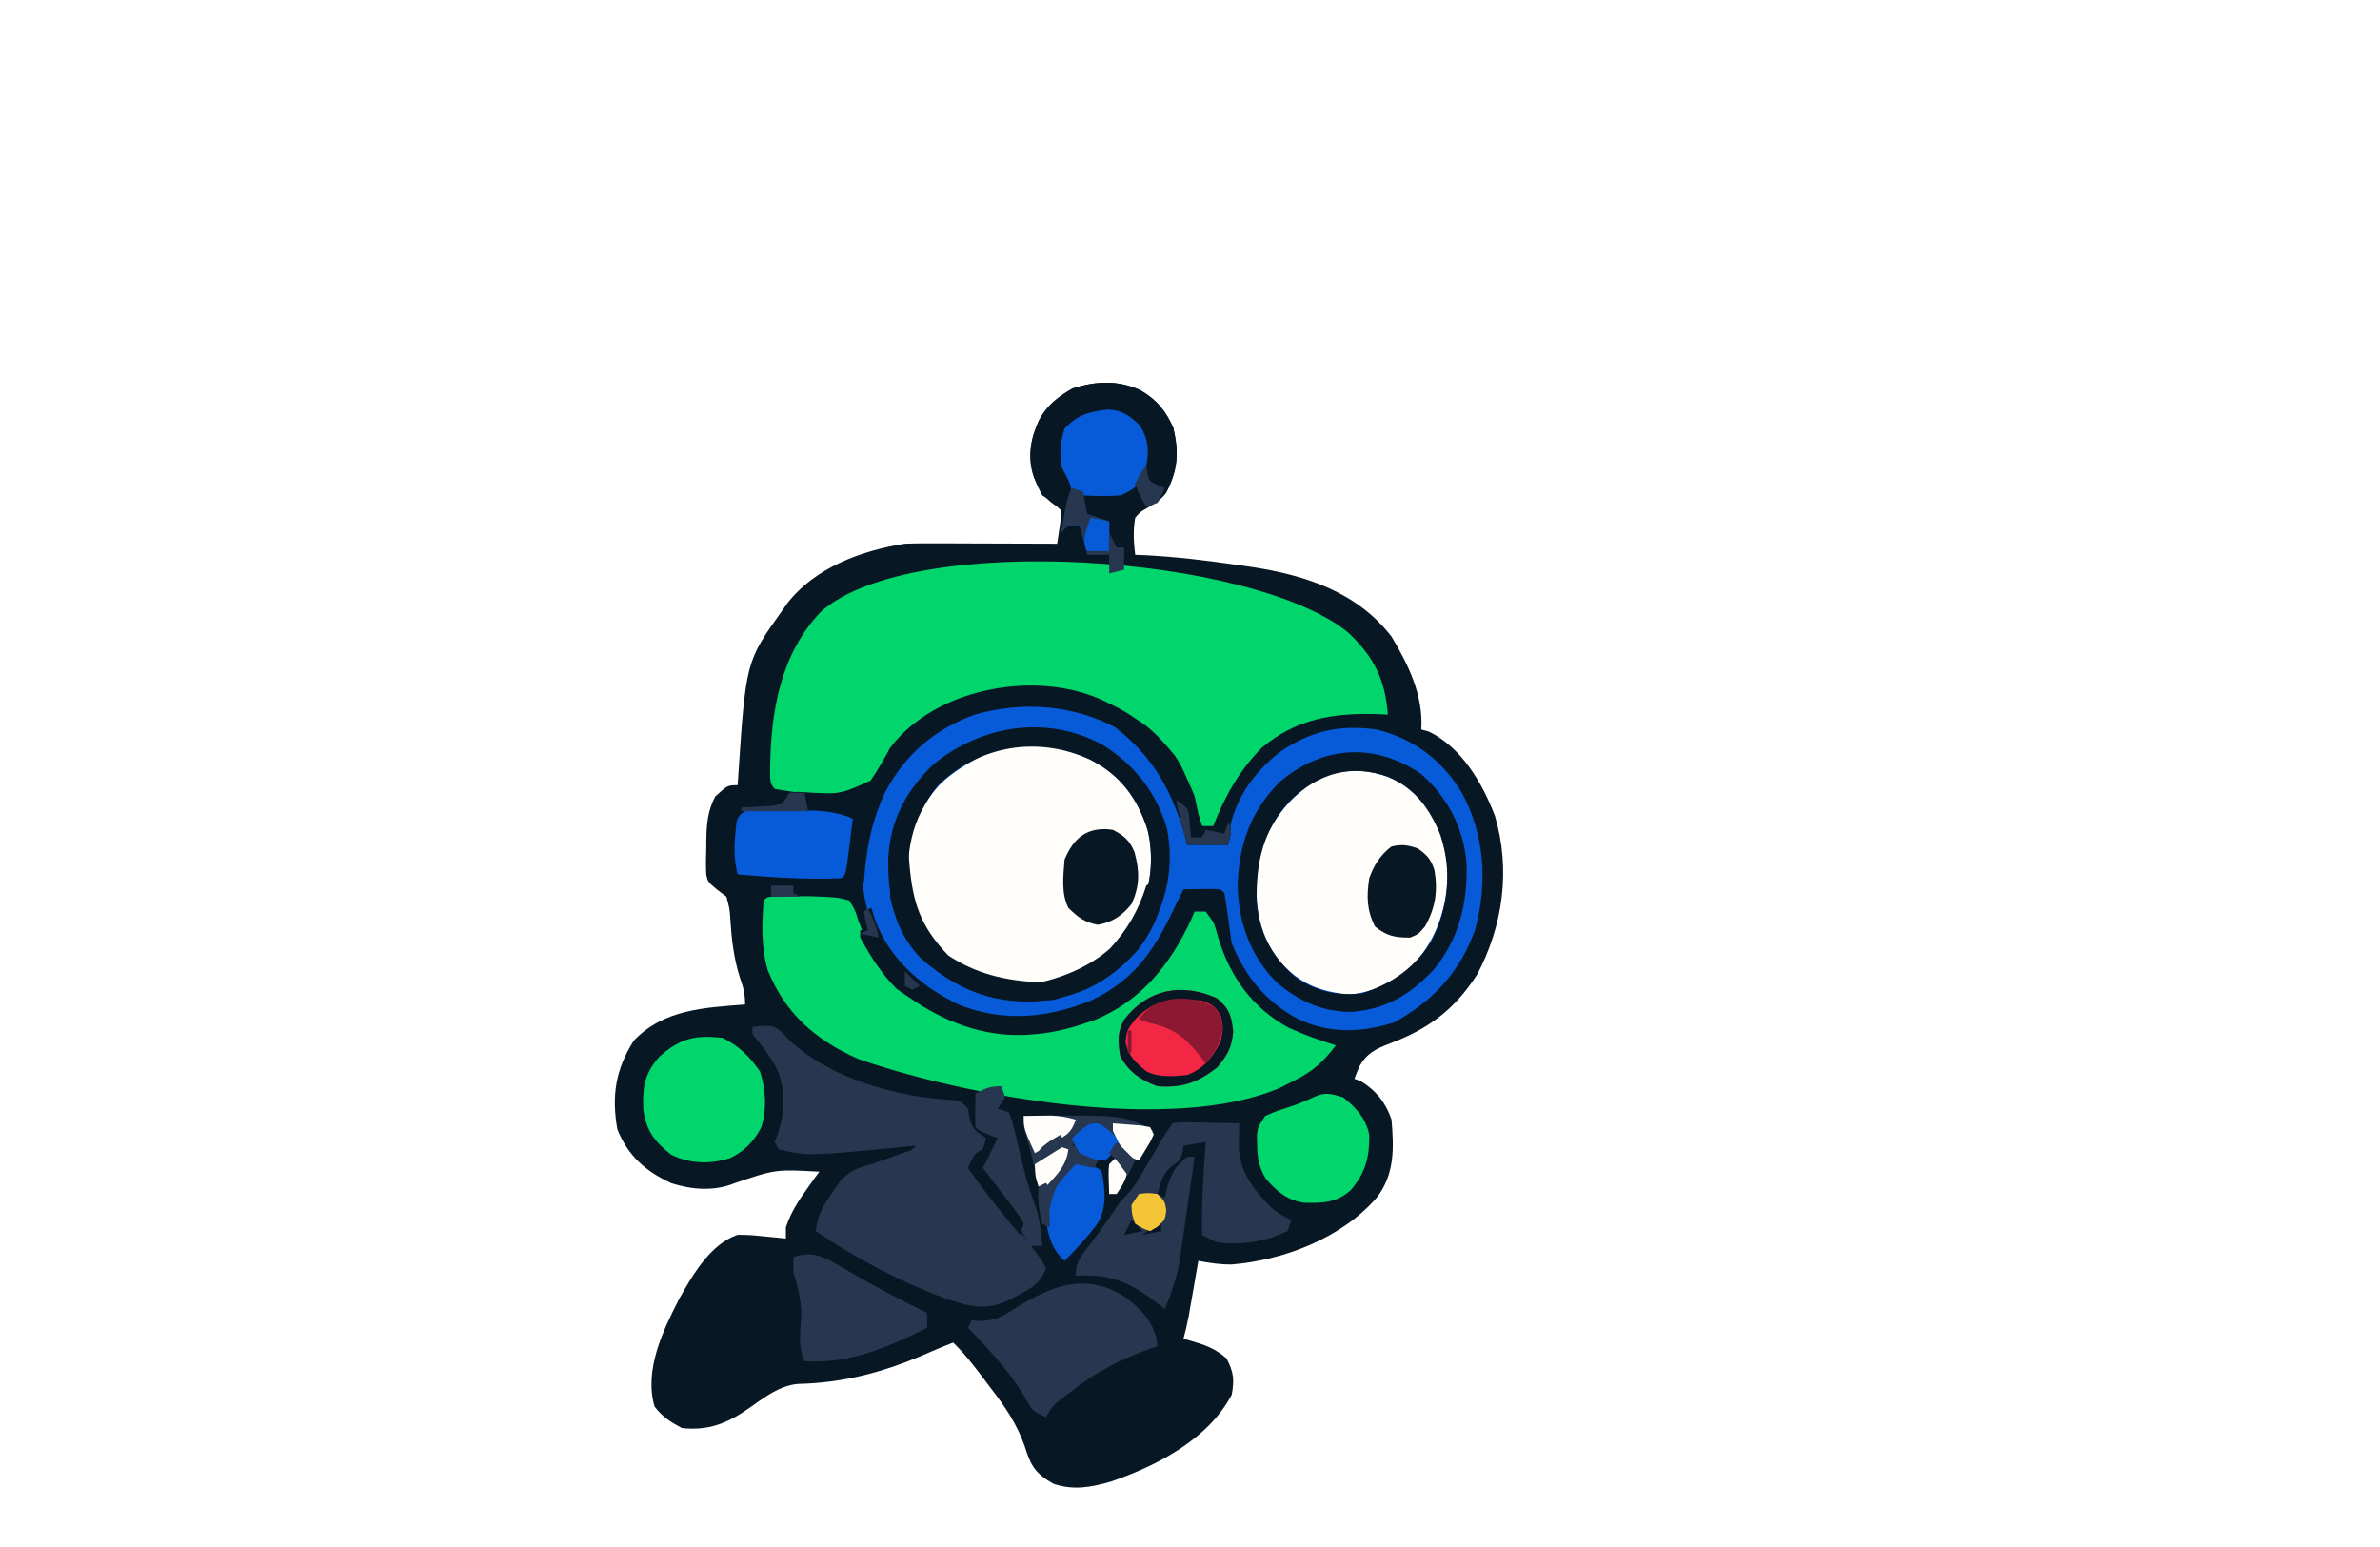
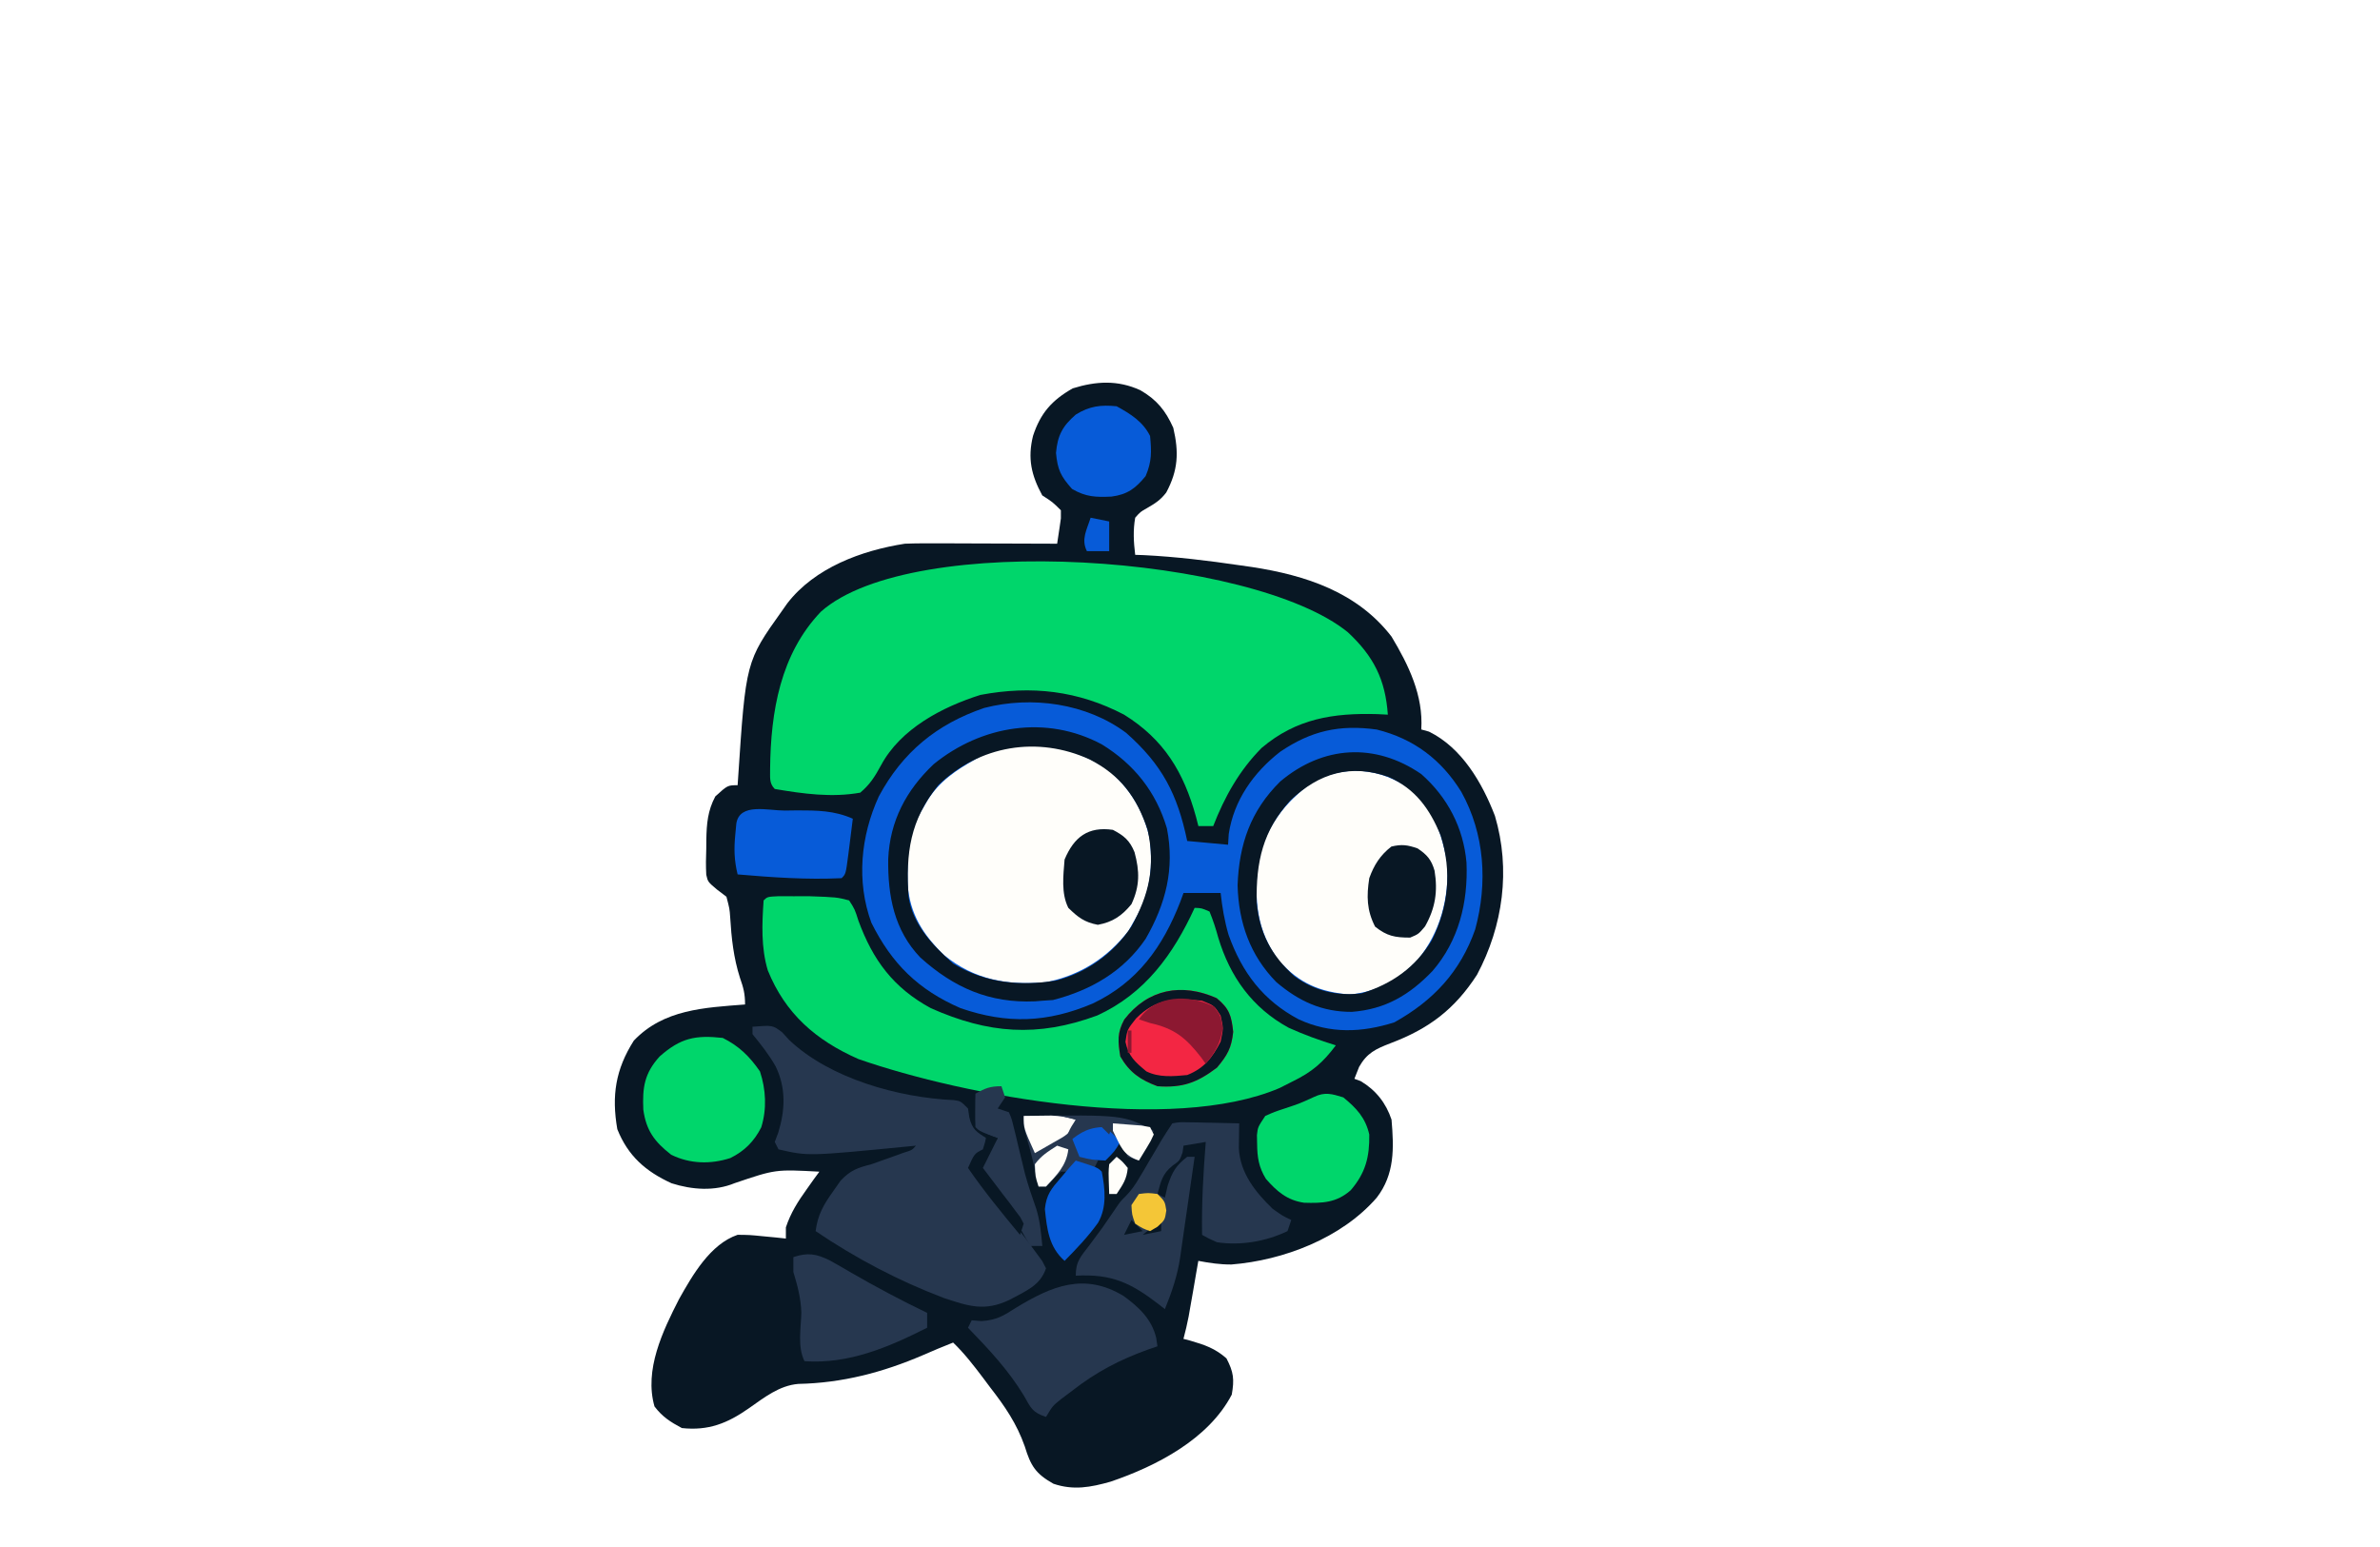
<svg xmlns="http://www.w3.org/2000/svg" viewBox="0 0 400 260" width="400" height="260">
  <path d="M 191.65 65.58 C 194.40 67.16 195.90 69.01 197.19 71.90 C 198.16 76.04 198.00 79.05 196.01 82.77 C 195.06 84.02 194.17 84.59 192.82 85.37 C 191.65 86.03 191.65 86.03 190.79 87.01 C 190.41 89.14 190.53 91.12 190.79 93.25 C 191.52 93.28 191.52 93.28 192.27 93.30 C 197.69 93.57 203.02 94.22 208.39 95.01 C 209.06 95.11 209.74 95.20 210.43 95.30 C 219.46 96.69 228.10 99.51 233.87 106.99 C 236.75 111.79 239.23 116.88 238.87 122.60 C 239.30 122.72 239.73 122.84 240.16 122.96 C 245.68 125.66 249.11 131.56 251.25 137.12 C 253.92 146.15 252.62 155.59 248.24 163.82 C 244.47 169.65 240.13 172.91 233.68 175.34 C 231.20 176.30 229.74 176.97 228.42 179.31 C 228.15 179.98 227.90 180.63 227.63 181.31 C 227.98 181.44 228.33 181.56 228.69 181.70 C 231.24 183.22 232.94 185.38 233.87 188.17 C 234.28 192.99 234.42 197.34 231.38 201.29 C 225.46 208.11 215.70 211.82 206.96 212.52 C 205.04 212.53 203.29 212.27 201.40 211.91 C 201.21 213.01 201.21 213.01 201.01 214.14 C 200.85 215.12 200.68 216.09 200.51 217.06 C 200.42 217.54 200.34 218.03 200.25 218.53 C 200.17 219.00 200.09 219.47 200.00 219.95 C 199.93 220.39 199.85 220.82 199.77 221.27 C 199.53 222.53 199.23 223.77 198.90 225.02 C 199.28 225.12 199.66 225.22 200.05 225.32 C 202.48 226.03 204.21 226.61 206.13 228.30 C 207.33 230.61 207.47 231.81 207.02 234.39 C 203.11 241.89 194.33 246.41 186.65 249.02 C 183.29 249.97 180.41 250.51 177.05 249.37 C 174.04 247.68 173.23 246.35 172.23 243.09 C 170.88 239.25 168.87 236.33 166.39 233.14 C 166.01 232.62 165.61 232.10 165.21 231.56 C 163.63 229.47 162.08 227.46 160.19 225.64 C 158.47 226.32 156.78 227.02 155.08 227.77 C 148.35 230.66 141.54 232.44 134.16 232.59 C 130.96 232.86 128.43 234.89 125.87 236.68 C 122.24 239.22 119.06 240.49 114.60 240.01 C 112.68 238.99 111.31 238.11 110.00 236.38 C 108.24 230.24 111.38 223.70 114.14 218.31 C 116.39 214.31 119.37 209.09 123.97 207.53 C 125.99 207.55 125.99 207.55 128.19 207.77 C 128.92 207.84 129.65 207.91 130.40 207.98 C 130.95 208.04 131.52 208.10 132.08 208.16 C 132.08 207.54 132.08 206.92 132.08 206.28 C 132.89 203.84 134.10 201.93 135.60 199.85 C 135.99 199.30 136.39 198.74 136.79 198.17 C 137.10 197.76 137.40 197.35 137.71 196.92 C 130.34 196.52 130.34 196.52 123.47 198.85 C 120.08 200.25 116.30 199.96 112.87 198.87 C 108.49 196.87 105.54 194.26 103.75 189.78 C 102.77 184.15 103.45 179.74 106.52 174.90 C 111.52 169.63 118.41 169.35 125.22 168.82 C 125.22 166.99 124.95 166.02 124.36 164.33 C 123.29 160.98 122.93 157.66 122.72 154.17 C 122.62 152.74 122.62 152.74 122.09 150.71 C 121.57 150.31 121.05 149.92 120.51 149.51 C 118.97 148.21 118.97 148.21 118.70 147.02 C 118.62 145.54 118.64 144.11 118.70 142.63 C 118.70 142.13 118.71 141.63 118.71 141.12 C 118.76 138.45 118.94 136.24 120.22 133.85 C 122.29 131.97 122.29 131.97 123.97 131.97 C 123.99 131.58 124.02 131.20 124.05 130.79 C 125.35 111.18 125.35 111.18 131.46 102.62 C 131.75 102.22 132.03 101.82 132.32 101.40 C 136.94 95.41 144.79 92.52 152.07 91.38 C 154.04 91.30 156.01 91.31 157.98 91.32 C 158.82 91.32 158.82 91.32 159.69 91.32 C 161.48 91.32 163.27 91.34 165.07 91.34 C 166.29 91.35 167.51 91.35 168.72 91.35 C 171.71 91.36 174.69 91.37 177.67 91.38 C 177.82 90.48 177.95 89.56 178.08 88.66 C 178.15 88.15 178.22 87.64 178.30 87.12 C 178.30 86.67 178.30 86.22 178.30 85.76 C 176.91 84.38 176.91 84.38 175.17 83.26 C 173.33 79.88 172.68 77.04 173.62 73.25 C 174.87 69.44 176.77 67.27 180.29 65.27 C 184.23 64.05 187.84 63.84 191.65 65.58 Z" fill="#081724" />
  <path d="M 189.27 123.17 C 195.33 128.53 197.88 133.45 199.53 141.34 C 202.93 141.65 202.93 141.65 206.40 141.97 C 206.44 141.37 206.48 140.78 206.51 140.17 C 207.36 134.50 210.69 129.82 215.15 126.35 C 220.37 122.81 225.12 121.75 231.38 122.61 C 237.60 124.15 242.24 127.66 245.59 133.07 C 249.54 140.16 250.05 148.42 247.93 156.21 C 245.41 163.36 240.86 168.19 234.35 171.82 C 228.83 173.57 223.57 173.76 218.27 171.32 C 212.29 168.15 208.74 163.45 206.48 157.11 C 205.80 154.79 205.41 152.49 205.15 150.08 C 203.09 150.08 201.03 150.08 198.91 150.08 C 198.65 150.80 198.65 150.80 198.38 151.53 C 195.42 159.16 191.15 165.10 183.65 168.66 C 176.05 171.88 169.28 172.14 161.44 169.44 C 154.35 166.36 149.89 161.99 146.45 155.08 C 143.90 148.13 144.65 140.51 147.70 133.85 C 151.69 126.41 157.45 121.69 165.42 118.98 C 173.42 116.92 182.60 118.20 189.27 123.17 Z" fill="#075BD8" />
  <path d="M 226.53 106.26 C 230.87 110.30 232.84 114.22 233.25 120.11 C 232.67 120.08 232.07 120.05 231.47 120.02 C 224.10 119.81 217.87 120.76 212.04 125.70 C 208.29 129.48 205.82 133.91 203.90 138.84 C 203.08 138.84 202.25 138.84 201.41 138.84 C 201.27 138.33 201.14 137.82 201.01 137.29 C 198.94 129.77 195.63 124.28 188.92 120.11 C 181.20 116.08 173.38 115.17 164.79 116.79 C 158.36 118.81 151.34 122.49 148.06 128.64 C 147.03 130.53 146.22 131.83 144.58 133.22 C 139.78 134.08 134.99 133.41 130.21 132.60 C 129.22 131.60 129.46 130.59 129.43 129.20 C 129.53 119.58 131.16 109.92 137.98 102.79 C 153.39 89.16 210.57 93.27 226.53 106.26 Z" fill="#00D66B" />
  <path d="M 130.92 150.62 C 132.16 150.62 132.16 150.62 133.41 150.63 C 134.23 150.63 135.04 150.62 135.88 150.62 C 140.63 150.79 140.63 150.79 142.71 151.33 C 143.66 152.81 143.66 152.81 144.27 154.73 C 146.71 161.38 150.15 166.02 156.44 169.44 C 166.07 173.71 174.33 174.39 184.41 170.67 C 192.43 166.99 197.18 160.42 200.78 152.58 C 201.94 152.62 201.94 152.62 203.28 153.20 C 203.89 154.70 204.34 156.07 204.76 157.62 C 206.74 164.16 210.44 169.37 216.58 172.73 C 219.16 173.90 221.80 174.85 224.51 175.69 C 222.34 178.58 220.52 180.16 217.21 181.77 C 216.50 182.14 215.79 182.49 215.06 182.86 C 196.90 190.62 162.29 184.27 144.27 177.99 C 137.12 174.84 131.98 170.36 129.04 163.08 C 127.90 159.29 128.06 155.25 128.34 151.33 C 128.97 150.71 128.97 150.71 130.92 150.62 Z" fill="#00D66B" />
  <path d="M 185.92 129.15 C 189.82 132.21 192.36 136.46 193.29 141.34 C 193.72 146.32 193.29 150.12 190.79 154.46 C 190.41 155.11 190.04 155.77 189.66 156.44 C 186.11 161.00 181.50 163.94 175.80 165.07 C 169.40 165.65 163.77 164.69 158.70 160.54 C 155.13 157.13 152.90 153.57 152.55 148.61 C 152.45 143.79 152.59 139.92 155.19 135.72 C 155.52 135.13 155.52 135.13 155.86 134.54 C 157.88 131.31 160.65 129.45 163.94 127.60 C 164.31 127.39 164.69 127.17 165.08 126.95 C 171.74 123.84 179.99 125.19 185.92 129.15 Z" fill="#FFFEFA" />
  <path d="M 126.47 172.56 C 129.85 172.29 129.85 172.29 131.46 173.50 C 132.04 174.14 132.04 174.14 132.64 174.79 C 139.48 181.28 151.05 184.48 160.28 184.89 C 161.44 185.05 161.44 185.05 162.69 186.30 C 162.76 186.80 162.84 187.31 162.92 187.83 C 163.41 189.81 164.11 190.26 165.81 191.30 C 165.62 192.47 165.62 192.47 165.19 193.80 C 164.57 194.21 163.95 194.62 163.31 195.05 C 164.25 197.92 165.91 200.04 167.80 202.35 C 168.42 203.12 169.04 203.89 169.65 204.67 C 169.96 205.04 170.26 205.42 170.57 205.82 C 171.77 207.34 172.94 208.89 174.08 210.46 C 174.43 210.94 174.78 211.42 175.15 211.91 C 175.36 212.33 175.58 212.73 175.80 213.16 C 174.80 216.15 172.30 217.00 169.63 218.48 C 165.47 220.45 162.80 219.53 158.63 218.15 C 150.99 215.25 143.84 211.49 137.08 206.91 C 137.43 204.17 138.41 202.47 140.01 200.24 C 140.42 199.64 140.84 199.05 141.27 198.44 C 142.95 196.66 144.10 196.28 146.45 195.67 C 147.66 195.25 148.87 194.81 150.08 194.38 C 150.68 194.17 151.27 193.95 151.89 193.73 C 153.28 193.30 153.28 193.30 153.94 192.55 C 153.53 192.59 153.12 192.63 152.70 192.67 C 135.82 194.32 135.82 194.32 130.84 193.17 C 130.63 192.76 130.43 192.35 130.21 191.92 C 130.50 191.15 130.50 191.15 130.80 190.36 C 131.96 186.55 132.13 182.89 130.37 179.24 C 129.26 177.27 127.90 175.56 126.47 173.81 C 126.47 173.40 126.47 172.99 126.47 172.56 Z M 168.31 182.56 C 168.51 183.17 168.72 183.79 168.93 184.43 C 168.31 185.36 168.31 185.36 167.68 186.30 C 168.30 186.51 168.92 186.72 169.56 186.93 C 170.02 188.00 170.02 188.00 170.36 189.39 C 170.48 189.89 170.61 190.40 170.74 190.92 C 170.86 191.46 170.99 192.00 171.12 192.55 C 171.37 193.59 171.62 194.63 171.88 195.67 C 172.07 196.44 172.07 196.44 172.26 197.24 C 172.80 199.24 173.46 201.18 174.15 203.13 C 174.80 205.20 174.98 207.25 175.18 209.41 C 174.56 209.41 173.94 209.41 173.30 209.41 C 172.48 208.28 172.48 208.28 171.62 206.72 C 169.54 203.03 167.10 199.68 164.56 196.29 C 165.45 194.47 166.42 192.90 167.68 191.30 C 167.18 191.11 166.68 190.91 166.16 190.71 C 164.56 190.05 164.56 190.05 163.94 189.43 C 163.89 188.48 163.89 187.53 163.90 186.58 C 163.91 186.06 163.91 185.54 163.91 185.01 C 163.92 184.62 163.93 184.22 163.94 183.81 C 165.59 182.89 166.37 182.56 168.31 182.56 Z" fill="#26374F" />
  <path d="M 237.00 132.60 C 240.93 135.76 242.35 140.25 243.25 145.09 C 243.54 150.98 242.07 156.62 238.32 161.25 C 235.10 164.70 231.54 166.69 226.82 167.14 C 221.79 166.71 218.40 165.27 214.98 161.50 C 211.18 156.50 210.80 151.21 211.40 145.09 C 212.59 139.19 215.87 134.79 220.76 131.35 C 226.26 128.50 231.94 129.12 237.00 132.60 Z" fill="#FFFEFA" />
  <path d="M 197.03 188.80 C 198.21 188.59 198.21 188.59 199.61 188.62 C 200.12 188.63 200.62 188.63 201.14 188.64 C 201.93 188.66 201.93 188.66 202.73 188.68 C 203.26 188.69 203.79 188.70 204.34 188.71 C 205.65 188.73 206.96 188.76 208.27 188.80 C 208.27 189.18 208.26 189.56 208.25 189.95 C 208.24 190.45 208.24 190.96 208.23 191.47 C 208.22 191.97 208.21 192.46 208.21 192.97 C 208.41 197.14 211.00 200.37 213.89 203.16 C 215.57 204.35 215.57 204.35 217.02 205.04 C 216.70 205.97 216.70 205.97 216.39 206.91 C 212.78 208.65 208.50 209.38 204.53 208.78 C 203.12 208.15 203.12 208.15 202.03 207.54 C 201.94 202.30 202.23 197.14 202.65 191.92 C 201.42 192.13 200.18 192.34 198.91 192.55 C 198.86 192.92 198.81 193.30 198.75 193.68 C 198.28 195.05 198.28 195.05 197.07 195.91 C 195.36 197.26 195.09 198.60 194.54 200.67 C 194.95 200.87 195.36 201.08 195.78 201.29 C 195.94 200.62 196.10 199.95 196.25 199.26 C 197.03 196.92 197.61 195.92 199.53 194.42 C 199.94 194.42 200.36 194.42 200.78 194.42 C 200.37 197.26 199.97 200.11 199.55 202.95 C 199.41 203.92 199.27 204.88 199.13 205.85 C 198.94 207.24 198.73 208.64 198.53 210.03 C 198.46 210.46 198.41 210.88 198.35 211.32 C 197.88 214.42 196.96 217.12 195.78 220.02 C 195.47 219.78 195.15 219.53 194.82 219.27 C 190.05 215.59 186.88 214.08 180.80 214.40 C 180.80 211.94 181.67 211.16 183.14 209.22 C 185.26 206.39 185.26 206.39 187.24 203.48 C 188.29 201.92 188.29 201.92 189.21 201.02 C 190.18 200.02 190.83 199.07 191.53 197.87 C 191.78 197.47 192.02 197.06 192.27 196.64 C 192.51 196.21 192.76 195.80 193.01 195.36 C 193.51 194.52 194.00 193.68 194.50 192.84 C 194.72 192.47 194.94 192.10 195.15 191.72 C 195.75 190.72 196.39 189.76 197.03 188.80 Z M 190.16 205.04 C 189.75 205.86 189.34 206.69 188.92 207.54 C 189.95 207.33 190.98 207.12 192.04 206.91 C 191.42 206.29 190.80 205.67 190.16 205.04 Z M 195.16 205.04 C 194.13 205.86 193.10 206.69 192.04 207.54 C 193.07 207.33 194.10 207.12 195.16 206.91 C 195.16 206.29 195.16 205.67 195.16 205.04 Z" fill="#26374F" />
  <path d="M 185.17 125.10 C 190.60 128.43 194.31 133.09 196.12 139.22 C 197.45 146.02 195.93 151.88 192.55 157.78 C 188.82 163.27 183.33 166.43 176.98 168.07 C 176.38 168.11 175.79 168.16 175.18 168.19 C 174.78 168.22 174.38 168.26 173.97 168.29 C 166.28 168.63 160.33 166.00 154.69 160.94 C 150.27 156.34 149.20 150.56 149.28 144.37 C 149.56 137.98 152.30 132.81 156.90 128.45 C 164.95 121.88 175.86 120.11 185.17 125.10 Z M 157.69 131.97 C 152.95 137.84 152.22 143.35 152.70 150.71 C 153.40 155.40 156.75 158.89 160.19 161.95 C 165.54 165.20 171.35 165.78 177.48 164.80 C 182.70 163.47 187.20 160.21 190.16 155.70 C 193.11 150.34 194.23 145.63 192.88 139.50 C 191.09 134.02 188.30 130.28 183.14 127.64 C 174.41 123.64 164.61 125.25 157.69 131.97 Z" fill="#081724" />
  <path d="M 238.87 130.10 C 243.28 133.98 245.97 139.14 246.47 144.99 C 246.75 151.66 245.16 158.11 240.75 163.20 C 236.88 167.23 232.86 169.62 227.21 170.06 C 222.19 170.08 218.33 168.29 214.52 165.07 C 210.09 160.57 208.16 155.04 208.00 148.80 C 208.24 141.90 210.19 136.25 215.17 131.34 C 222.33 125.31 231.09 124.75 238.87 130.10 Z M 216.89 134.50 C 212.25 139.57 211.08 144.85 211.21 151.64 C 211.66 156.84 213.68 160.54 217.51 164.05 C 220.86 166.53 224.75 167.46 228.88 166.94 C 233.94 165.35 237.87 162.60 240.63 158.05 C 243.46 152.47 244.03 146.40 242.13 140.42 C 240.28 135.93 237.89 132.59 233.36 130.57 C 226.99 128.35 221.72 129.93 216.89 134.50 Z" fill="#081724" />
  <path d="M 188.82 217.80 C 191.40 219.67 193.56 221.69 194.32 224.85 C 194.39 225.32 194.47 225.78 194.53 226.27 C 194.02 226.45 193.51 226.62 192.98 226.80 C 188.14 228.54 184.22 230.60 180.17 233.76 C 179.55 234.23 178.93 234.69 178.30 235.17 C 176.92 236.28 176.92 236.28 175.80 238.14 C 173.44 237.35 173.27 236.63 172.05 234.51 C 169.44 230.22 166.16 226.74 162.69 223.15 C 162.89 222.74 163.10 222.32 163.31 221.90 C 163.85 221.94 164.40 221.99 164.96 222.03 C 167.45 221.87 168.61 221.17 170.69 219.83 C 176.80 216.10 182.24 213.84 188.82 217.80 Z" fill="#26374F" />
  <path d="M 121.47 174.44 C 124.23 175.82 125.96 177.53 127.72 180.06 C 128.73 183.10 128.90 186.38 127.94 189.47 C 126.74 191.83 125.13 193.45 122.75 194.63 C 119.43 195.70 115.96 195.63 112.80 194.07 C 109.98 191.87 108.61 190.00 108.12 186.50 C 107.96 182.79 108.28 180.41 110.86 177.56 C 114.37 174.46 116.84 173.93 121.47 174.44 Z" fill="#00D66B" />
-   <path d="M 186.42 118.23 C 186.95 118.50 187.49 118.77 188.04 119.04 C 194.17 122.36 198.28 127.36 200.78 133.85 C 200.99 134.78 201.19 135.71 201.37 136.66 C 201.59 137.38 201.80 138.10 202.03 138.84 C 203.90 139.85 203.90 139.85 205.78 140.09 C 205.98 139.47 206.19 138.86 206.40 138.22 C 207.03 139.47 207.03 139.47 206.40 141.97 C 204.13 141.97 201.87 141.97 199.53 141.97 C 199.39 141.40 199.25 140.83 199.10 140.25 C 196.89 132.75 193.79 127.31 187.67 122.33 C 180.17 118.43 171.99 117.83 163.89 120.08 C 157.12 122.49 152.00 126.91 148.71 133.26 C 146.41 138.26 145.58 142.76 145.20 148.21 C 144.58 147.80 143.97 147.39 143.33 146.96 C 142.92 147.37 142.50 147.79 142.08 148.21 C 140.44 148.28 140.44 148.28 138.96 148.21 C 139.35 148.10 139.75 147.99 140.16 147.89 C 141.70 147.00 141.70 147.00 141.97 144.79 C 142.07 143.93 142.16 143.06 142.24 142.20 C 142.31 141.54 142.31 141.54 142.38 140.86 C 142.50 139.77 142.60 138.69 142.70 137.59 C 140.45 137.09 138.31 136.86 136.00 136.77 C 135.34 136.74 134.67 136.72 133.98 136.69 C 133.29 136.67 132.60 136.64 131.89 136.62 C 130.84 136.58 130.84 136.58 129.77 136.54 C 128.04 136.47 126.32 136.41 124.59 136.34 C 124.59 136.14 124.59 135.93 124.59 135.72 C 125.07 135.70 125.56 135.68 126.06 135.65 C 126.99 135.59 126.99 135.59 127.95 135.53 C 128.57 135.49 129.20 135.45 129.84 135.41 C 130.38 135.31 130.91 135.20 131.46 135.10 C 131.88 134.48 132.29 133.86 132.71 133.22 C 133.86 133.06 133.86 133.06 135.25 133.15 C 141.16 133.52 141.16 133.52 146.32 131.19 C 147.53 129.42 148.56 127.62 149.57 125.73 C 157.36 115.30 175.15 112.29 186.42 118.23 Z" fill="#081724" />
  <path d="M 225.76 184.43 C 227.98 186.24 229.49 187.86 230.13 190.67 C 230.19 194.43 229.51 197.13 227.01 200.04 C 224.61 202.16 222.24 202.23 219.17 202.14 C 216.31 201.72 214.61 200.24 212.76 198.13 C 211.55 196.16 211.30 194.50 211.28 192.24 C 211.27 191.75 211.26 191.27 211.25 190.77 C 211.40 189.43 211.40 189.43 212.65 187.55 C 214.18 186.87 214.18 186.87 216.01 186.27 C 218.49 185.44 218.49 185.44 220.87 184.35 C 222.69 183.48 223.86 183.85 225.76 184.43 Z" fill="#00D66B" />
  <path d="M 139.40 211.80 C 140.63 212.48 141.85 213.18 143.05 213.89 C 147.24 216.31 151.46 218.55 155.82 220.65 C 155.82 221.48 155.82 222.30 155.82 223.15 C 149.32 226.43 142.64 229.29 135.21 228.77 C 134.00 226.34 134.62 223.25 134.68 220.58 C 134.58 218.11 134.05 216.14 133.34 213.78 C 133.34 212.96 133.34 212.13 133.34 211.28 C 135.72 210.49 137.13 210.70 139.40 211.80 Z" fill="#26374F" />
  <path d="M 204.49 167.76 C 206.62 169.51 206.96 170.69 207.26 173.42 C 206.97 176.16 206.29 177.34 204.53 179.44 C 201.15 181.98 198.77 182.85 194.53 182.56 C 191.65 181.48 189.84 180.25 188.29 177.56 C 187.88 175.04 187.74 173.58 188.96 171.34 C 192.94 166.19 198.62 165.15 204.49 167.76 Z" fill="#F32643" />
-   <path d="M 187.67 68.28 C 190.01 69.57 192.07 70.84 193.29 73.27 C 193.54 75.95 193.59 77.56 192.54 80.02 C 191.16 81.69 190.31 82.45 188.29 83.26 C 186.20 83.41 184.14 83.38 182.05 83.26 C 182.25 84.29 182.46 85.32 182.67 86.39 C 183.91 86.80 185.14 87.21 186.42 87.64 C 186.42 89.28 186.42 90.93 186.42 92.63 C 185.18 92.63 183.94 92.63 182.67 92.63 C 182.05 90.46 182.05 90.46 181.42 88.26 C 180.80 88.26 180.19 88.26 179.55 88.26 C 179.14 88.67 178.72 89.08 178.30 89.51 C 178.41 89.01 178.52 88.52 178.64 88.00 C 179.44 84.02 179.84 81.85 177.67 78.27 C 177.34 75.13 177.61 73.27 179.55 70.77 C 182.08 68.56 184.32 67.95 187.67 68.28 Z" fill="#075BD8" />
-   <path d="M 198.91 149.46 C 199.94 149.44 200.96 149.43 201.99 149.42 C 202.56 149.42 203.13 149.40 203.72 149.40 C 205.15 149.46 205.15 149.46 205.78 150.08 C 206.03 151.55 206.24 153.02 206.44 154.49 C 206.61 155.70 206.61 155.70 206.78 156.93 C 206.86 157.56 206.94 158.18 207.03 158.83 C 205.71 157.58 204.89 156.54 203.90 154.96 C 203.28 154.09 203.28 154.09 202.65 153.21 C 202.04 153.21 201.42 153.21 200.78 153.21 C 200.57 153.67 200.37 154.14 200.16 154.62 C 196.67 162.13 191.74 168.27 183.93 171.45 C 180.63 172.60 177.43 173.56 173.93 173.81 C 173.43 173.85 172.94 173.89 172.42 173.93 C 165.07 174.26 158.67 171.71 152.70 167.57 C 152.04 167.12 151.38 166.67 150.70 166.20 C 148.16 163.66 146.29 160.73 144.58 157.58 C 144.58 157.16 144.58 156.75 144.58 156.33 C 144.99 156.33 145.40 156.33 145.83 156.33 C 145.51 154.79 145.51 154.79 145.20 153.21 C 145.61 153.00 146.03 152.79 146.45 152.58 C 146.67 153.29 146.89 154.00 147.11 154.73 C 149.63 161.36 155.06 165.98 161.36 168.94 C 168.84 171.80 175.96 171.10 183.30 168.19 C 190.85 164.64 194.24 159.36 197.66 151.96 C 198.07 151.12 198.49 150.29 198.91 149.46 Z" fill="#081724" />
-   <path d="M 191.65 65.58 C 194.40 67.16 195.90 69.01 197.19 71.90 C 198.19 76.18 197.89 78.99 195.95 82.85 C 195.00 84.09 194.10 84.54 192.66 85.14 C 191.61 83.46 191.61 83.46 190.79 81.39 C 191.38 80.33 192.00 79.29 192.66 78.27 C 193.15 75.61 192.98 73.80 191.57 71.48 C 189.90 69.90 188.64 68.96 186.30 68.83 C 183.15 69.17 181.18 69.62 178.92 72.02 C 178.18 74.26 178.14 75.91 178.30 78.27 C 178.63 78.90 178.97 79.53 179.31 80.18 C 180.17 82.01 180.17 82.01 179.66 84.12 C 179.42 84.66 179.18 85.20 178.92 85.76 C 176.09 84.51 174.99 82.94 173.76 80.21 C 172.60 76.85 173.24 73.86 174.57 70.69 C 175.94 68.08 177.77 66.70 180.29 65.27 C 184.23 64.05 187.84 63.84 191.65 65.58 Z" fill="#081724" />
  <path d="M 131.89 136.23 C 132.57 136.22 133.25 136.22 133.95 136.20 C 137.31 136.20 140.20 136.21 143.33 137.60 C 143.14 139.14 142.94 140.69 142.75 142.24 C 142.69 142.68 142.63 143.12 142.58 143.58 C 142.15 146.89 142.15 146.89 141.45 147.59 C 135.61 147.87 129.79 147.46 123.97 146.96 C 123.39 144.61 123.34 142.65 123.58 140.25 C 123.64 139.64 123.69 139.04 123.75 138.43 C 124.29 134.88 129.04 136.23 131.89 136.23 Z" fill="#075BD8" />
+   <path d="M 187.67 68.28 C 190.01 69.57 192.07 70.84 193.29 73.27 C 193.54 75.95 193.59 77.56 192.54 80.02 C 190.84 82.08 189.51 83.10 186.81 83.46 C 184.14 83.58 182.51 83.53 180.17 82.17 C 178.29 80.05 177.74 78.97 177.48 76.12 C 177.74 73.17 178.57 71.62 180.80 69.68 C 183.09 68.25 185.01 68.01 187.67 68.28 Z" fill="#075BD8" />
  <path d="M 187.04 139.47 C 188.91 140.44 189.88 141.26 190.68 143.23 C 191.54 146.44 191.59 148.87 190.16 151.96 C 188.57 153.90 187.02 154.97 184.51 155.43 C 182.25 155.00 181.18 154.17 179.55 152.58 C 178.32 150.13 178.71 147.14 178.92 144.46 C 180.51 140.66 182.88 138.87 187.04 139.47 Z" fill="#081724" />
  <path d="M 238.25 142.59 C 239.83 143.64 240.57 144.49 241.10 146.32 C 241.67 149.81 241.24 152.62 239.50 155.70 C 238.41 156.99 238.41 156.99 237.00 157.58 C 234.45 157.58 233.11 157.33 231.11 155.74 C 229.70 152.99 229.66 150.62 230.13 147.59 C 230.92 145.39 231.97 143.73 233.84 142.28 C 235.57 141.86 236.56 142.00 238.25 142.59 Z" fill="#081724" />
-   <path d="M 172.05 187.55 C 188.77 187.36 188.77 187.36 193.91 190.05 C 193.09 191.70 192.26 193.35 191.41 195.05 C 190.80 194.84 190.18 194.63 189.54 194.42 C 189.36 194.05 189.18 193.67 188.99 193.29 C 188.03 191.42 186.94 190.54 185.17 189.43 C 183.51 189.32 183.51 189.32 182.05 190.05 C 180.83 191.31 180.24 192.39 179.62 194.03 C 178.68 196.24 177.44 197.66 175.80 199.42 C 175.39 199.42 174.98 199.42 174.55 199.42 C 174.48 199.06 174.40 198.71 174.32 198.34 C 173.82 196.00 173.29 193.68 172.60 191.37 C 172.05 189.43 172.05 189.43 172.05 187.55 Z" fill="#26374F" />
+   <path d="M 172.05 187.55 C 188.77 187.36 188.77 187.36 193.91 190.05 C 193.09 191.70 192.26 193.35 191.41 195.05 C 190.80 194.84 190.18 194.63 189.54 194.42 C 189.36 194.05 189.18 193.67 188.99 193.29 C 188.03 191.42 186.94 190.54 185.17 189.43 C 183.48 189.31 183.48 189.31 182.05 190.05 C 181.13 191.21 181.13 191.21 180.80 192.55 C 181.67 194.28 182.77 194.41 184.54 195.05 C 184.34 195.46 184.13 195.87 183.92 196.29 C 183.43 196.16 182.94 196.04 182.43 195.91 C 181.90 195.83 181.35 195.75 180.80 195.67 C 180.39 196.08 179.97 196.49 179.55 196.92 C 179.14 196.92 178.72 196.92 178.30 196.92 C 177.89 197.33 177.48 197.74 177.05 198.17 C 176.64 198.58 176.23 198.99 175.80 199.42 C 175.39 199.42 174.98 199.42 174.55 199.42 C 174.48 199.06 174.40 198.71 174.32 198.34 C 173.82 196.00 173.29 193.68 172.60 191.37 C 172.05 189.43 172.05 189.43 172.05 187.55 Z" fill="#26374F" />
  <path d="M 180.80 195.05 C 184.47 196.22 184.47 196.22 185.17 196.92 C 185.73 199.81 186.06 202.85 184.55 205.50 C 182.88 207.82 180.93 209.88 178.92 211.91 C 176.28 209.57 175.96 206.57 175.61 203.21 C 175.85 200.76 176.70 199.78 178.30 197.93 C 178.76 197.39 179.23 196.84 179.70 196.28 C 180.07 195.87 180.43 195.46 180.80 195.05 Z" fill="#075BD8" />
-   <path d="M 195.16 147.59 C 195.70 152.38 194.16 155.55 191.41 159.45 C 187.65 163.75 182.76 167.16 176.98 167.78 C 173.63 167.82 170.35 167.54 167.06 166.94 C 167.06 166.53 167.06 166.12 167.06 165.70 C 167.67 165.72 168.28 165.75 168.92 165.78 C 174.98 165.76 182.02 163.45 186.54 159.43 C 189.51 156.20 191.34 153.00 192.66 148.83 C 194.54 147.59 194.54 147.59 195.16 147.59 Z" fill="#081724" />
-   <path d="M 152.07 143.21 C 152.28 143.21 152.48 143.21 152.70 143.21 C 152.74 143.87 152.79 144.53 152.84 145.20 C 153.41 151.79 154.71 155.71 159.37 160.58 C 164.04 163.67 169.01 164.83 174.55 165.07 C 174.55 165.28 174.55 165.48 174.55 165.70 C 173.65 165.82 172.76 165.93 171.86 166.04 C 171.11 166.14 171.11 166.14 170.34 166.24 C 168.93 166.32 168.93 166.32 167.06 165.70 C 167.06 166.11 167.06 166.52 167.06 166.94 C 169.74 167.15 172.42 167.36 175.18 167.57 C 175.18 167.77 175.18 167.98 175.18 168.19 C 166.95 168.61 160.81 166.43 154.69 160.94 C 151.95 158.09 150.42 154.54 149.57 150.71 C 149.82 149.25 149.82 149.25 150.20 148.21 C 150.61 148.21 151.02 148.21 151.45 148.21 C 151.65 146.56 151.86 144.91 152.07 143.21 Z" fill="#081724" />
-   <path d="M 186.42 119.48 C 191.40 119.94 194.30 123.23 197.41 126.93 C 199.57 130.05 200.38 133.45 201.22 137.12 C 201.89 139.04 201.89 139.04 203.98 139.70 C 204.58 139.84 205.16 139.96 205.78 140.09 C 205.98 139.47 206.19 138.86 206.40 138.22 C 207.03 139.47 207.03 139.47 206.40 141.97 C 204.13 141.97 201.87 141.97 199.53 141.97 C 199.39 141.40 199.25 140.83 199.10 140.25 C 196.95 132.97 193.99 127.20 187.80 122.55 C 187.35 122.16 186.89 121.76 186.42 121.36 C 186.42 120.74 186.42 120.12 186.42 119.48 Z" fill="#081724" />
  <path d="M 204.49 167.76 C 206.62 169.51 206.96 170.69 207.26 173.42 C 206.97 176.16 206.29 177.34 204.53 179.44 C 201.15 181.98 198.77 182.85 194.53 182.56 C 191.65 181.48 189.84 180.25 188.29 177.56 C 187.88 175.04 187.74 173.58 188.96 171.34 C 192.94 166.19 198.62 165.15 204.49 167.76 Z M 190.94 171.16 C 189.44 173.05 189.44 173.05 189.15 175.10 C 189.67 177.55 190.77 178.48 192.66 180.06 C 194.82 181.13 197.17 180.90 199.53 180.68 C 202.39 179.54 203.75 177.77 205.15 175.06 C 205.62 172.82 205.62 172.82 205.15 170.69 C 204.08 169.01 204.08 169.01 202.03 168.19 C 197.44 167.66 194.28 167.82 190.94 171.16 Z" fill="#081724" />
  <path d="M 204.02 169.17 C 205.15 170.69 205.15 170.69 205.51 172.80 C 205.10 175.38 204.24 176.77 202.65 178.81 C 202.41 178.46 202.17 178.11 201.91 177.76 C 199.31 174.44 197.46 172.87 193.29 171.94 C 192.67 171.74 192.05 171.53 191.41 171.32 C 194.21 167.19 199.72 167.06 204.02 169.17 Z M 189.54 173.19 C 189.74 173.19 189.95 173.19 190.16 173.19 C 190.16 174.43 190.16 175.66 190.16 176.94 C 189.96 176.94 189.75 176.94 189.54 176.94 C 189.54 175.70 189.54 174.46 189.54 173.19 Z" fill="#8C1831" />
-   <path d="M 180.17 82.01 C 180.79 82.22 181.41 82.43 182.05 82.64 C 182.25 83.88 182.46 85.11 182.67 86.39 C 183.91 86.80 185.14 87.21 186.42 87.64 C 186.42 89.28 186.42 90.93 186.42 92.63 C 185.18 92.63 183.94 92.63 182.67 92.63 C 182.26 91.19 181.85 89.75 181.42 88.26 C 180.80 88.26 180.19 88.26 179.55 88.26 C 179.14 88.67 178.72 89.08 178.30 89.51 C 178.49 88.49 178.69 87.48 178.89 86.46 C 178.99 85.90 179.10 85.34 179.21 84.75 C 179.55 83.26 179.55 83.26 180.17 82.01 Z" fill="#26374F" />
  <path d="M 184.58 188.80 C 186.13 189.59 187.13 190.64 188.29 191.92 C 187.32 193.52 187.32 193.52 185.79 195.05 C 183.45 194.93 183.45 194.93 181.42 194.42 C 181.01 193.39 180.60 192.36 180.17 191.30 C 182.90 188.80 182.90 188.80 184.58 188.80 Z" fill="#075BD8" />
  <path d="M 172.05 187.55 C 173.04 187.53 174.03 187.52 175.02 187.51 C 175.85 187.50 175.85 187.50 176.69 187.49 C 178.16 187.55 179.39 187.76 180.80 188.18 C 180.00 190.56 179.15 190.82 177.01 192.04 C 176.44 192.37 175.86 192.70 175.27 193.04 C 174.83 193.29 174.38 193.54 173.93 193.80 C 172.05 189.66 172.05 189.66 172.05 187.55 Z" fill="#FFFEFA" />
  <path d="M 165.81 190.67 C 166.43 190.88 167.05 191.09 167.68 191.30 C 166.85 192.97 166.02 194.63 165.19 196.29 C 165.40 196.57 165.61 196.84 165.83 197.13 C 166.78 198.37 167.72 199.61 168.66 200.86 C 169.16 201.51 169.16 201.51 169.67 202.16 C 169.98 202.58 170.29 203.00 170.61 203.43 C 170.91 203.81 171.19 204.19 171.49 204.59 C 171.77 205.12 171.77 205.12 172.05 205.66 C 171.85 206.28 171.64 206.90 171.43 207.54 C 168.39 203.87 165.39 200.22 162.69 196.29 C 163.78 193.87 163.78 193.87 165.19 193.17 C 165.59 191.91 165.59 191.91 165.81 190.67 Z" fill="#081724" />
  <path d="M 191.41 200.67 C 192.97 200.47 192.97 200.47 194.54 200.67 C 195.78 201.92 195.78 201.92 196.02 203.44 C 195.78 205.04 195.78 205.04 194.54 206.17 C 194.12 206.41 193.71 206.66 193.29 206.91 C 192.08 206.48 192.08 206.48 190.79 205.66 C 190.24 204.14 190.24 204.14 190.16 202.54 C 190.58 201.92 190.99 201.30 191.41 200.67 Z" fill="#F4C637" />
  <path d="M 187.04 188.80 C 188.07 188.87 189.10 188.95 190.13 189.04 C 190.70 189.08 191.27 189.12 191.86 189.17 C 192.57 189.29 192.57 189.29 193.29 189.43 C 193.49 189.84 193.70 190.25 193.91 190.67 C 193.42 191.75 193.42 191.75 192.70 192.94 C 192.28 193.63 191.85 194.33 191.41 195.05 C 188.65 194.12 188.35 192.61 187.04 190.05 C 187.04 189.64 187.04 189.23 187.04 188.80 Z" fill="#FFFEFA" />
-   <path d="M 179.55 192.55 C 179.96 192.55 180.37 192.55 180.80 192.55 C 181.00 192.96 181.21 193.37 181.42 193.80 C 182.45 194.25 183.49 194.66 184.54 195.05 C 184.34 195.46 184.13 195.87 183.92 196.29 C 182.89 196.09 181.86 195.88 180.80 195.67 C 177.28 199.37 177.28 199.37 176.15 204.14 C 176.24 204.85 176.33 205.56 176.43 206.29 C 176.01 206.08 175.60 205.87 175.18 205.66 C 174.60 203.58 174.40 201.57 174.55 199.42 C 176.00 197.54 176.00 197.54 177.67 196.29 C 179.01 194.96 179.19 194.34 179.55 192.55 Z" fill="#26374F" />
  <path d="M 183.30 87.01 C 184.33 87.22 185.36 87.42 186.42 87.64 C 186.42 89.28 186.42 90.93 186.42 92.63 C 185.18 92.63 183.94 92.63 182.67 92.63 C 181.67 90.63 182.65 89.06 183.30 87.01 Z" fill="#075BD8" />
  <path d="M 177.67 192.55 C 178.29 192.75 178.91 192.96 179.55 193.17 C 179.23 195.92 177.62 197.46 175.80 199.42 C 175.39 199.42 174.98 199.42 174.55 199.42 C 174.00 197.74 174.00 197.74 173.93 195.67 C 175.03 194.20 176.08 193.57 177.67 192.55 Z" fill="#FFFEFA" />
-   <path d="M 197.66 134.47 C 199.53 135.72 199.53 135.72 199.85 136.94 C 199.95 138.19 200.06 139.45 200.16 140.72 C 200.77 140.72 201.39 140.72 202.03 140.72 C 202.24 140.30 202.44 139.89 202.65 139.47 C 203.68 139.67 204.71 139.88 205.78 140.09 C 205.98 139.47 206.19 138.86 206.40 138.22 C 207.03 139.47 207.03 139.47 206.40 141.97 C 204.13 141.97 201.87 141.97 199.53 141.97 C 198.80 139.48 198.12 137.02 197.66 134.47 Z" fill="#26374F" />
-   <path d="M 192.66 78.27 C 192.71 78.66 192.76 79.04 192.82 79.44 C 193.17 80.88 193.17 80.88 194.57 81.55 C 194.97 81.70 195.37 81.85 195.78 82.01 C 195.28 83.23 195.28 83.23 194.54 84.51 C 193.92 84.72 193.30 84.93 192.66 85.14 C 191.61 83.46 191.61 83.46 190.79 81.39 C 191.61 79.59 191.61 79.59 192.66 78.27 Z" fill="#26374F" />
-   <path d="M 132.71 133.22 C 133.54 133.22 134.36 133.22 135.21 133.22 C 135.42 134.25 135.62 135.28 135.83 136.34 C 132.13 136.34 128.42 136.34 124.59 136.34 C 124.59 136.14 124.59 135.93 124.59 135.72 C 125.07 135.70 125.56 135.68 126.06 135.65 C 126.99 135.59 126.99 135.59 127.95 135.53 C 128.57 135.49 129.20 135.45 129.84 135.41 C 130.38 135.31 130.91 135.20 131.46 135.10 C 131.88 134.48 132.29 133.86 132.71 133.22 Z" fill="#26374F" />
-   <path d="M 186.42 89.51 C 186.83 90.33 187.24 91.16 187.67 92.01 C 188.08 92.01 188.49 92.01 188.92 92.01 C 188.92 93.24 188.92 94.48 188.92 95.75 C 188.09 95.96 187.27 96.17 186.42 96.38 C 186.42 94.09 186.42 91.80 186.42 89.51 Z M 182.67 92.63 C 183.91 92.63 185.14 92.63 186.42 92.63 C 186.42 92.84 186.42 93.04 186.42 93.26 C 185.18 93.26 183.94 93.26 182.67 93.26 C 182.67 93.05 182.67 92.84 182.67 92.63 Z" fill="#26374F" />
+   <path d="M 178.30 187.55 C 182.01 187.76 185.72 187.96 189.54 188.18 C 188.72 188.38 187.89 188.59 187.04 188.80 C 186.84 189.42 186.63 190.04 186.42 190.67 C 186.01 190.26 185.59 189.85 185.17 189.43 C 182.42 189.58 180.94 190.76 178.92 192.55 C 179.30 190.70 179.70 189.81 180.80 188.18 C 179.97 187.97 179.15 187.76 178.30 187.55 Z M 187.04 190.67 C 188.29 191.30 188.29 191.30 188.29 191.30 Z" fill="#26374F" />
  <path d="M 187.67 194.42 C 188.64 195.20 188.64 195.20 189.54 196.29 C 189.36 198.19 188.75 199.04 187.67 200.67 C 187.25 200.67 186.84 200.67 186.42 200.67 C 186.29 196.89 186.29 196.89 186.42 195.67 C 186.83 195.26 187.24 194.85 187.67 194.42 Z" fill="#FFFEFA" />
-   <path d="M 178.30 190.67 C 178.51 191.29 178.71 191.91 178.92 192.55 C 177.28 193.58 175.63 194.61 173.93 195.67 C 174.55 193.17 174.55 193.17 176.46 191.77 C 177.07 191.41 177.67 191.04 178.30 190.67 Z" fill="#26374F" />
-   <path d="M 187.67 191.92 C 188.70 192.95 189.73 193.98 190.79 195.05 C 190.38 195.87 189.96 196.69 189.54 197.54 C 189.26 197.16 188.97 196.77 188.68 196.37 C 187.69 195.01 187.69 195.01 186.42 193.80 C 186.83 193.18 187.24 192.56 187.67 191.92 Z" fill="#26374F" />
-   <path d="M 145.83 152.58 C 146.71 154.23 147.31 155.75 147.70 157.58 C 146.67 157.37 145.64 157.16 144.58 156.95 C 144.99 156.75 145.40 156.54 145.83 156.33 C 145.65 155.57 145.65 155.57 145.48 154.80 C 145.38 154.28 145.30 153.75 145.20 153.21 C 145.41 153.00 145.61 152.79 145.83 152.58 Z" fill="#26374F" />
-   <path d="M 175.80 198.79 C 176.21 199.41 176.63 200.03 177.05 200.67 C 176.84 200.87 176.64 201.08 176.43 201.29 C 176.38 202.13 176.38 202.98 176.39 203.83 C 176.40 204.64 176.41 205.45 176.43 206.29 C 176.01 206.08 175.60 205.87 175.18 205.66 C 174.92 204.23 174.92 204.23 174.79 202.50 C 174.71 201.64 174.71 201.64 174.65 200.76 C 174.61 200.32 174.58 199.87 174.55 199.42 C 174.96 199.21 175.38 199.00 175.80 198.79 Z" fill="#26374F" />
-   <path d="M 129.59 148.83 C 130.83 148.83 132.06 148.83 133.34 148.83 C 133.34 149.25 133.34 149.66 133.34 150.08 C 133.75 150.29 134.16 150.50 134.59 150.71 C 132.94 150.71 131.29 150.71 129.59 150.71 C 129.59 150.09 129.59 149.47 129.59 148.83 Z" fill="#26374F" />
-   <path d="M 152.07 163.20 C 152.90 164.02 153.72 164.85 154.57 165.70 C 153.95 166.01 153.95 166.01 153.32 166.32 C 152.91 166.11 152.50 165.91 152.07 165.70 C 152.07 164.87 152.07 164.05 152.07 163.20 Z M 154.57 165.70 C 155.82 166.32 155.82 166.32 155.82 166.32 Z" fill="#26374F" />
</svg>
